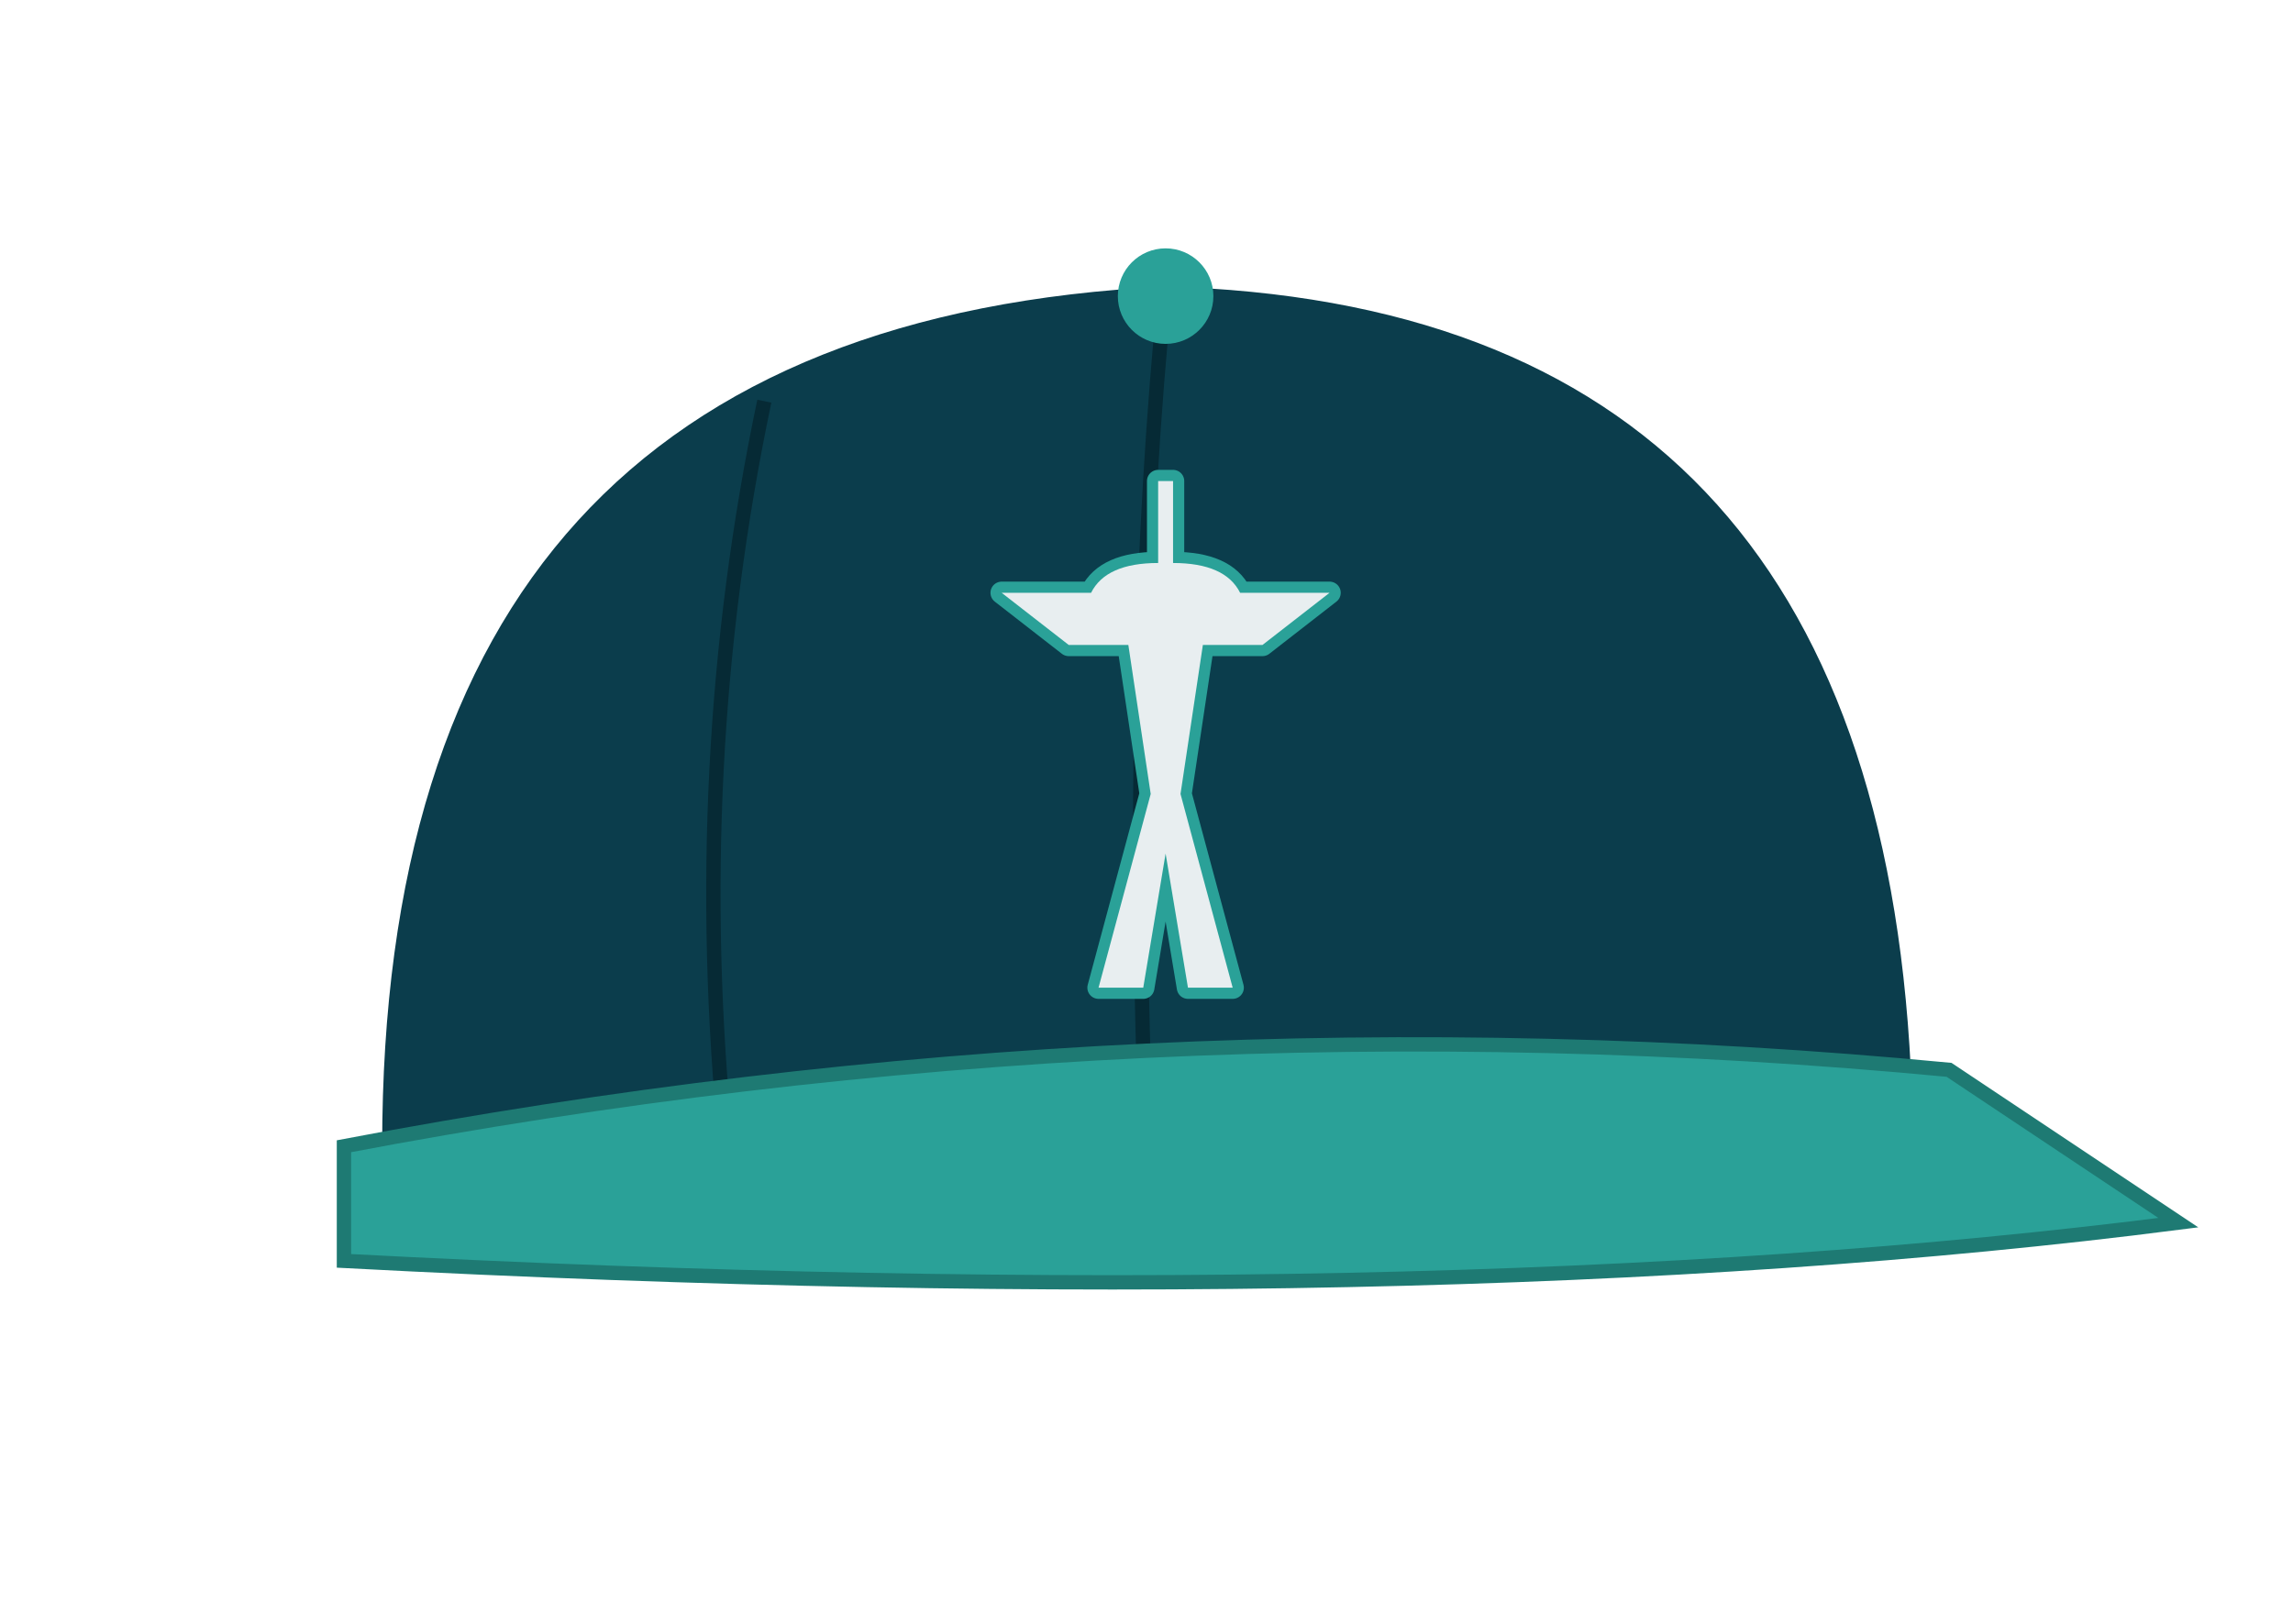
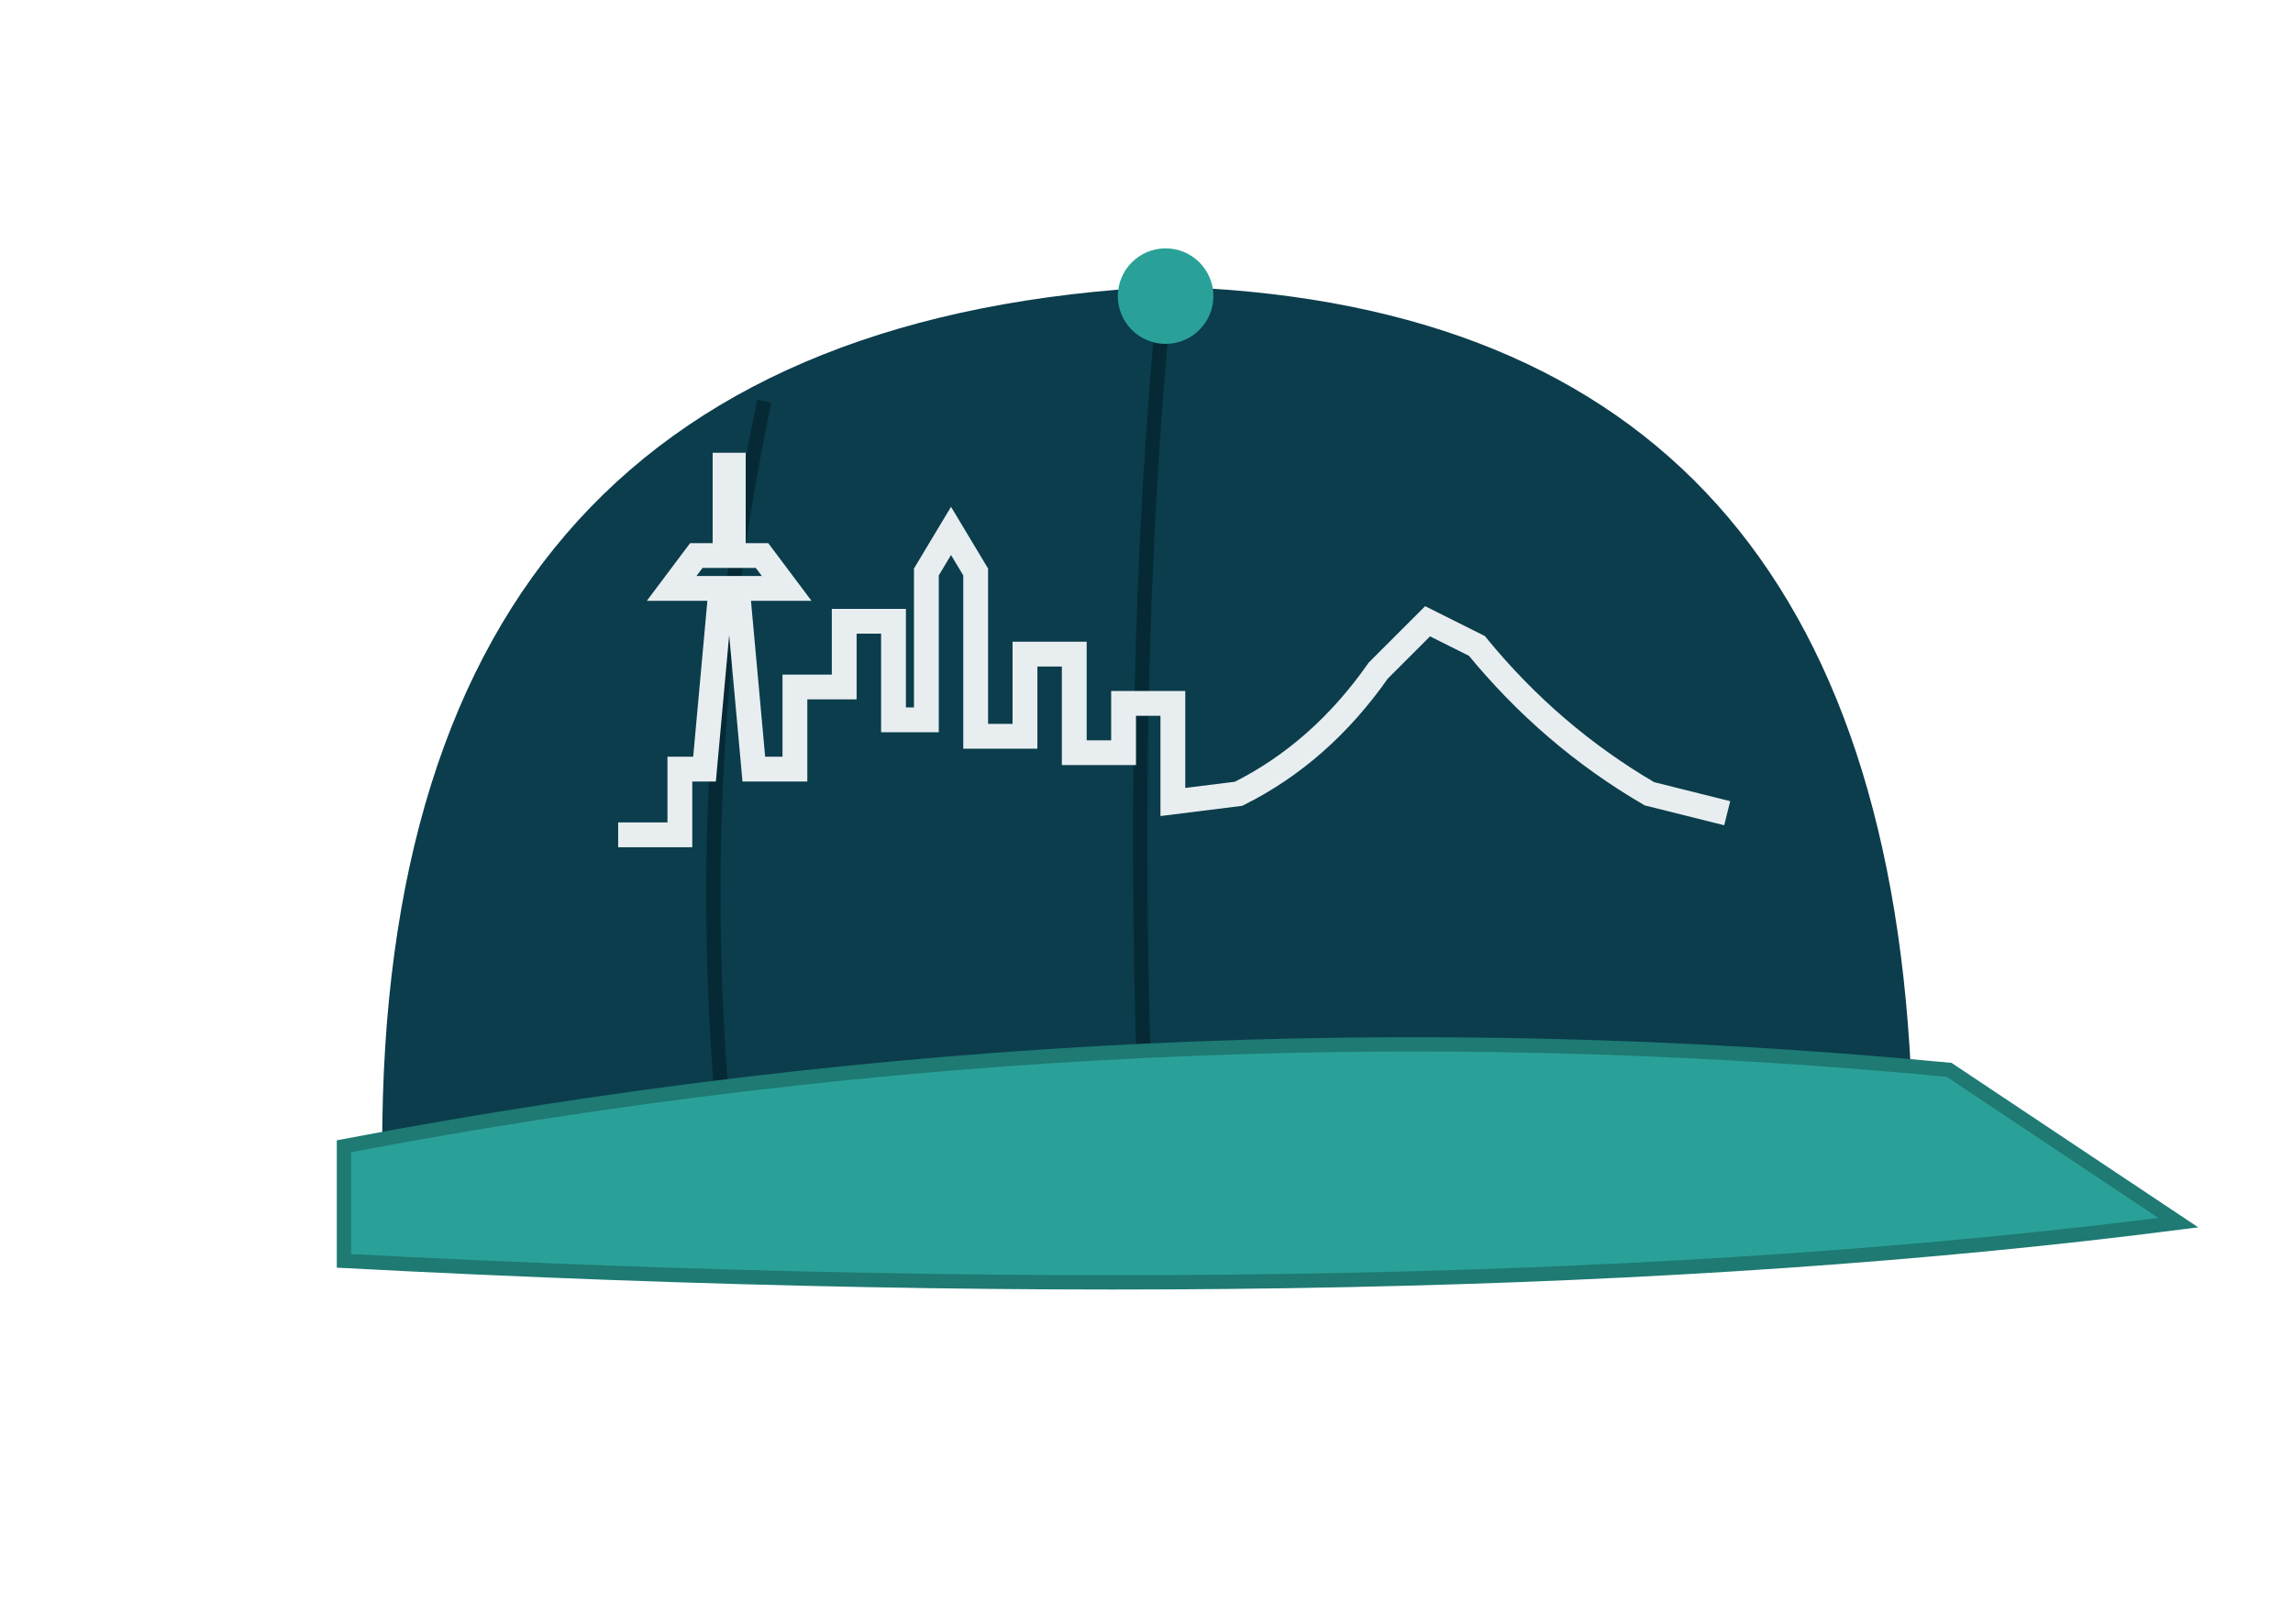
<svg xmlns="http://www.w3.org/2000/svg" viewBox="0 0 240 170" width="240" height="170" role="img" aria-label="Seattle cap">
  <path d="M40 120 Q40 34 122 30 Q196 32 200 112 Z" fill="#0B3D4C" />
  <path d="M122 30 Q118 70 120 120" fill="none" stroke="#062A35" stroke-width="1.5" />
  <path d="M80 42 Q72 80 76 120" fill="none" stroke="#062A35" stroke-width="1.5" />
  <circle cx="122" cy="31" r="5" fill="#2AA198" />
  <path d="M36 120 Q120 104 204 112 L228 128 Q150 138 36 132 Z" fill="#2AA198" stroke="#1E7A73" stroke-width="1.5" />
-   <path transform="translate(122 80) scale(0.78)" d="M-1 -38 H1 V-27 Q8 -27 10 -23 H22 L13 -16 H5 L2 4 L9 30 H3 L0 12 L-3 30 H-9 L-2 4 L-5 -16 H-13 L-22 -23 H-10 Q-8 -27 -1 -27 Z" fill="#E8EEF0" stroke="#2AA198" stroke-width="3" stroke-linejoin="round" paint-order="stroke" />
+   <path transform="translate(66 96) scale(0.86)" d="M0 -10 H6 V-18 H9 L11 -40 H5 L8 -44 H11.5 V-55 H12.5 V-44 H16 L19 -40 H13 L15 -18 H20 V-28 H26 V-36 H32 V-24 H36 V-42 L39 -47 L42 -42 V-22 H48 V-32 H54 V-20 H60 V-26 H66 V-14 L74 -15 Q84 -20 91 -30 L97 -36 L103 -33 Q112 -22 124 -15 L132 -13" fill="none" stroke="#E8EEF0" stroke-width="3.02" stroke-linejoin="miter" stroke-linecap="square" />
</svg>
